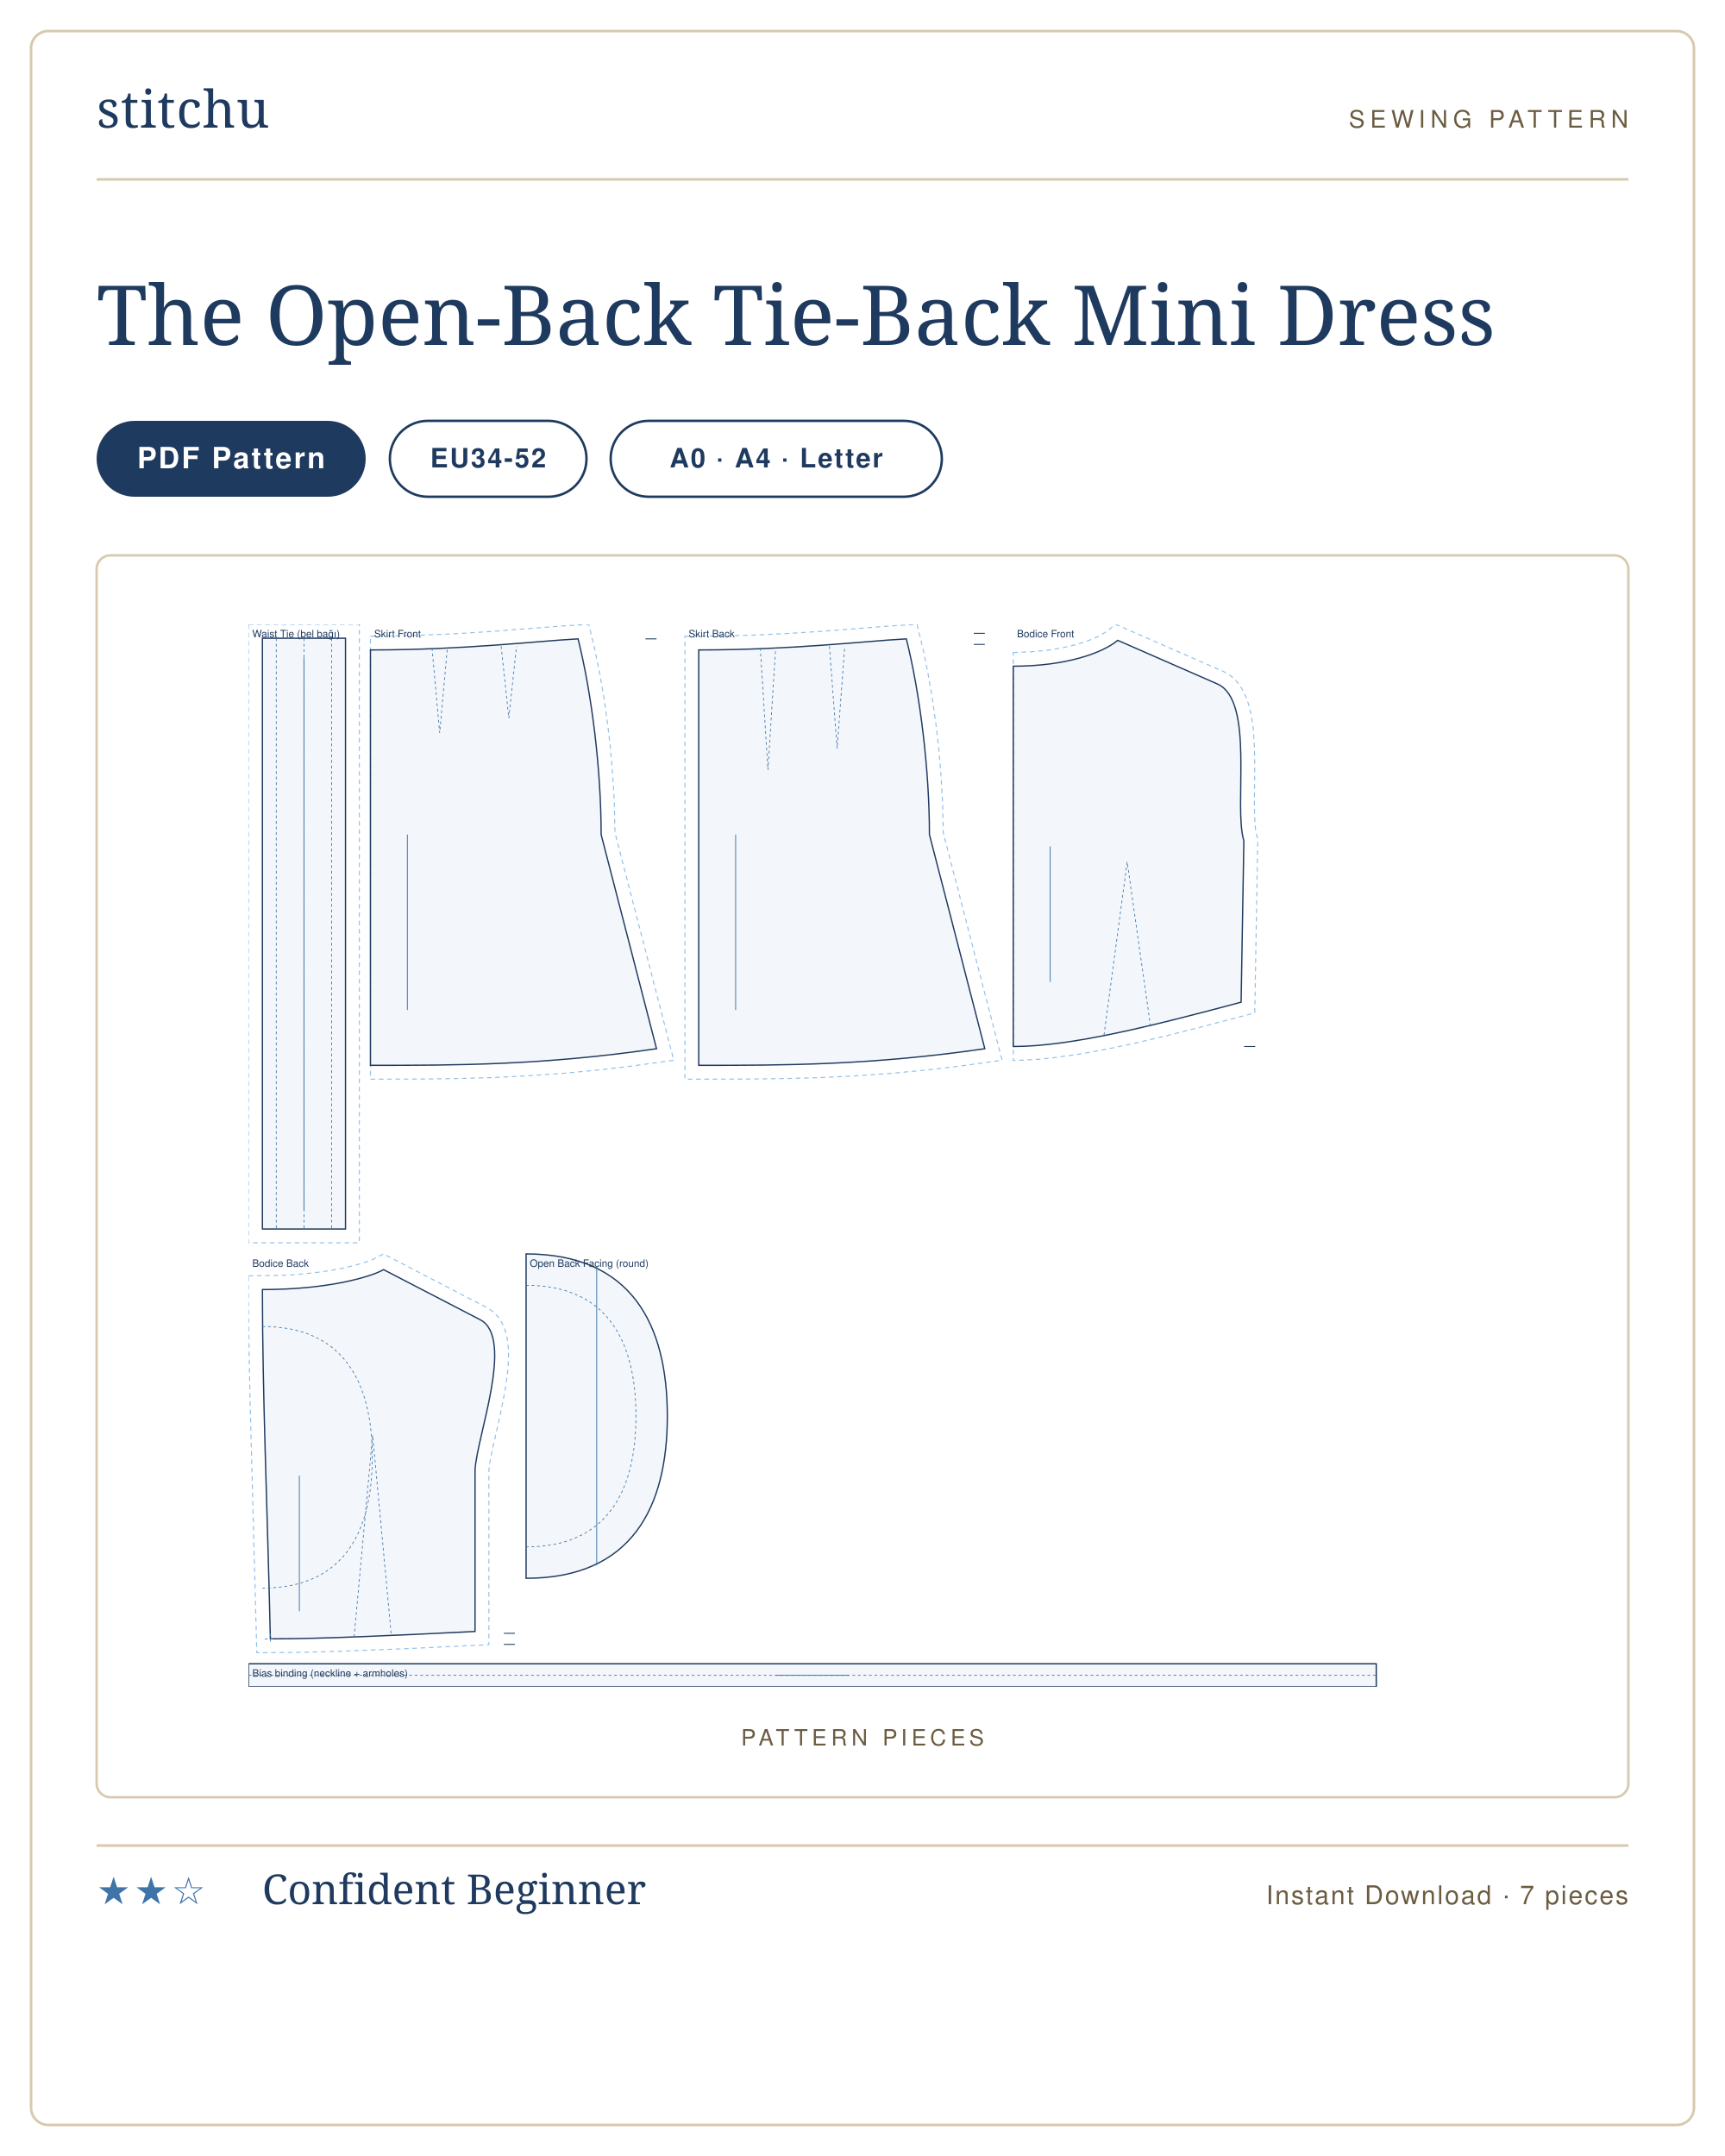
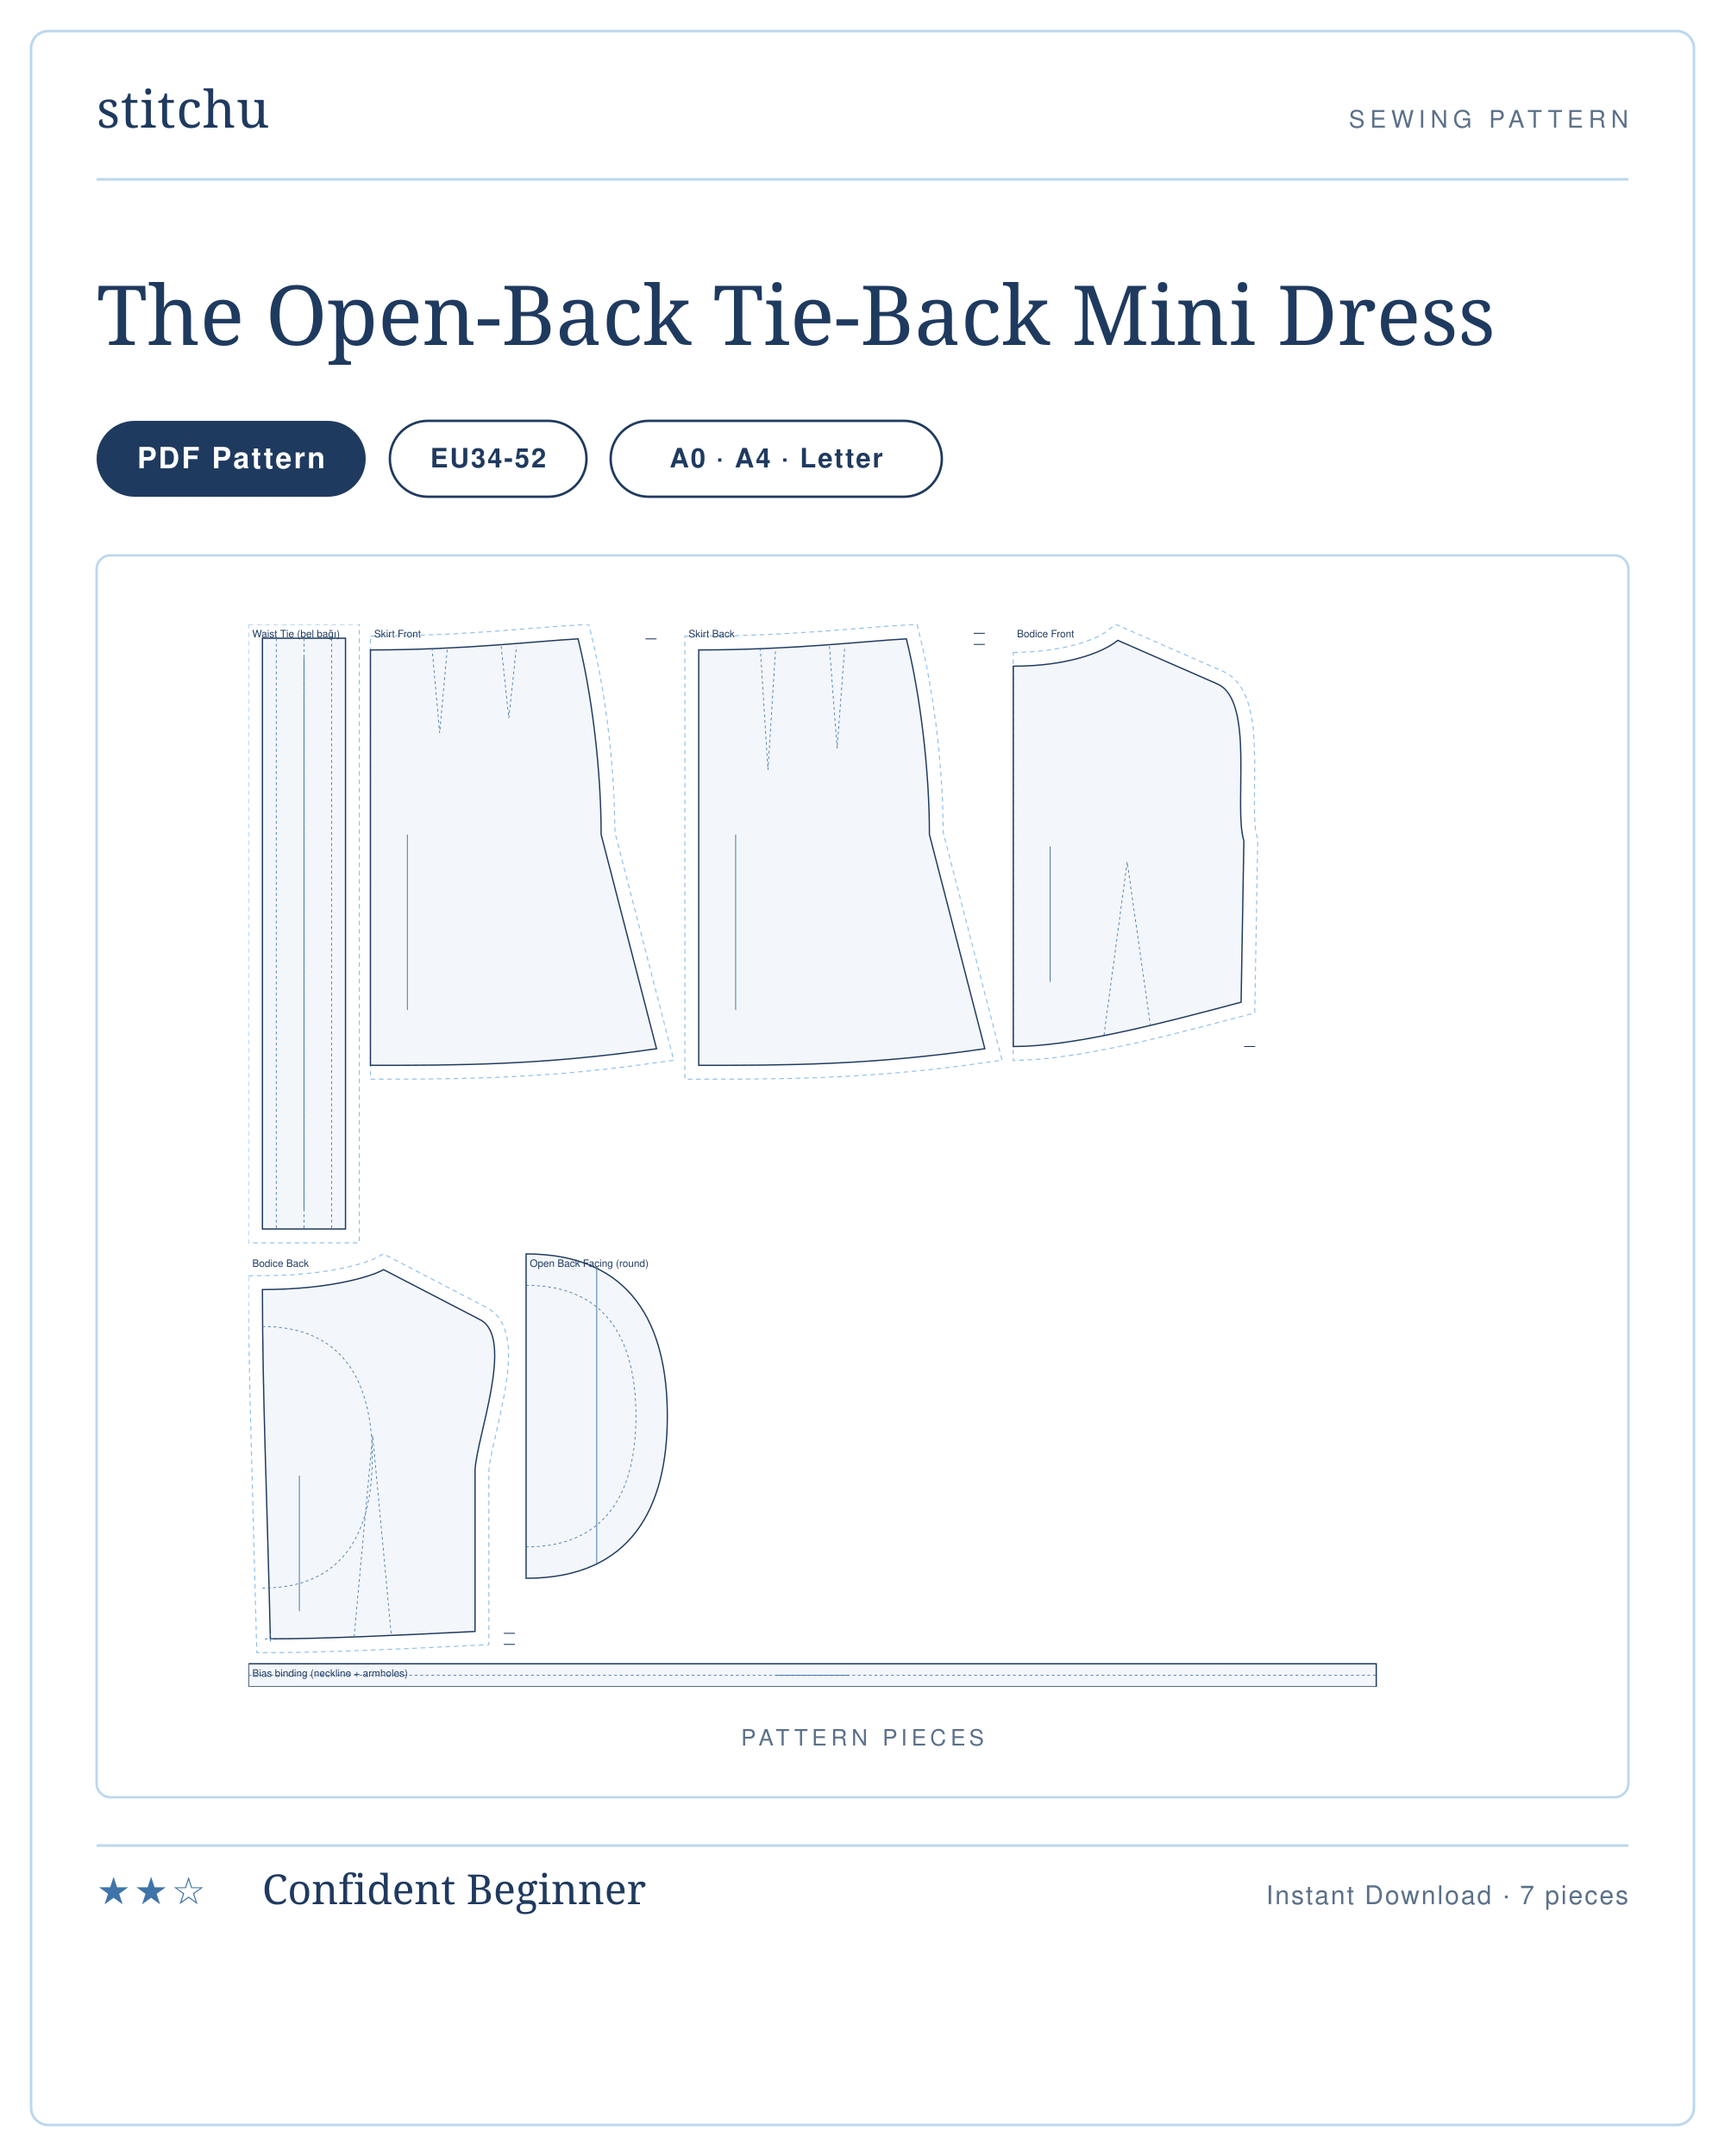
<svg xmlns="http://www.w3.org/2000/svg" viewBox="0 0 1000 1250" width="1000" height="1250" role="img" aria-label="The Open-Back Tie-Back Mini Dress sewing pattern listing card">
  <rect width="1000" height="1250" fill="#ffffff" />
-   <rect x="18" y="18" width="964" height="1214" rx="10" fill="#ffffff" stroke="#d8c9ae" stroke-width="1.5" />
+   <rect x="18" y="18" width="964" height="1214" rx="10" fill="#ffffff" stroke="#bcd7ee" stroke-width="1.5" />
  <g transform="translate(56 74)">
    <text x="0" y="0" font-family="'Didot','Bodoni 72',Georgia,serif" font-size="30" fill="#1f3a5f" letter-spacing="0.5">stitchu</text>
  </g>
  <g transform="translate(944 74)">
-     <text x="0" y="0" text-anchor="end" font-family="Helvetica,Arial,sans-serif" font-size="14" letter-spacing="3" fill="#6b5c40">SEWING PATTERN</text>
+     <text x="0" y="0" text-anchor="end" font-family="Helvetica,Arial,sans-serif" font-size="14" letter-spacing="3" fill="#5b7089">SEWING PATTERN</text>
  </g>
-   <line x1="56" y1="104" x2="944" y2="104" stroke="#d8c9ae" stroke-width="1.5" />
+   <line x1="56" y1="104" x2="944" y2="104" stroke="#bcd7ee" stroke-width="1.5" />
  <text x="56" y="200" font-family="'Didot','Bodoni 72',Georgia,serif" font-size="48" font-weight="400" fill="#1f3a5f">The Open-Back Tie-Back Mini Dress</text>
  <g>
    <rect x="56" y="244" width="156" height="44" rx="22" fill="#1f3a5f" />
    <text x="134" y="271.5" text-anchor="middle" font-family="Helvetica,Arial,sans-serif" font-size="17" font-weight="600" letter-spacing="1.2" fill="#ffffff">PDF Pattern</text>
  </g>
  <g>
    <rect x="226" y="244" width="114" height="44" rx="22" fill="none" stroke="#1f3a5f" stroke-width="1.4" />
    <text x="283" y="271" text-anchor="middle" font-family="Helvetica,Arial,sans-serif" font-size="15.5" font-weight="600" letter-spacing="1" fill="#1f3a5f">EU34-52</text>
  </g>
  <g>
    <rect x="354" y="244" width="192" height="44" rx="22" fill="none" stroke="#1f3a5f" stroke-width="1.4" />
    <text x="450" y="271" text-anchor="middle" font-family="Helvetica,Arial,sans-serif" font-size="15.5" font-weight="600" letter-spacing="1" fill="#1f3a5f">A0 · A4 · Letter</text>
  </g>
-   <rect x="56" y="322" width="888" height="720" rx="8" fill="#fff" stroke="#d8c9ae" stroke-width="1.4" />
-   <text x="500" y="1012" text-anchor="middle" font-family="Helvetica,Arial,sans-serif" font-size="13" letter-spacing="2.5" fill="#6b5c40">PATTERN PIECES</text>
+   <rect x="56" y="322" width="888" height="720" rx="8" fill="#fff" stroke="#bcd7ee" stroke-width="1.4" />
+   <text x="500" y="1012" text-anchor="middle" font-family="Helvetica,Arial,sans-serif" font-size="13" letter-spacing="2.5" fill="#5b7089">PATTERN PIECES</text>
  <svg x="144.101" y="362" width="711.798" height="616" viewBox="0 0 1330.0 1151.0" preserveAspectRatio="xMidYMid meet">
    <path transform="translate(15.0 15.0)" d="M -15.0 -15.0 L 105.0 -15.0 L 105.0 655.0 L -15.0 655.0 Z" fill="none" stroke="#8fbfe8" stroke-width="1.1" stroke-dasharray="5 4" />
    <path transform="translate(15.0 15.0)" d="M 0.0 0.0 L 90.0 0.0 L 90.0 640.0 L 0.0 640.0 Z" fill="rgba(63,116,168,.06)" stroke="#1f3a5f" stroke-width="1.4" />
    <path transform="translate(15.0 15.0)" d="M 45.0 0.0 L 45.0 640.0 M 15.0 0.0 L 15.0 640.0 M 75.0 0.0 L 75.0 640.0" fill="none" stroke="#3f74a8" stroke-width="0.8" stroke-dasharray="3 3" />
    <line transform="translate(15.0 15.0)" x1="45.0" y1="21.0" x2="45.0" y2="619.0" stroke="#3f74a8" stroke-width="0.9" />
    <text transform="translate(15.0 15.0)" x="-11.0" y="-1.0" font-family="Helvetica,Arial,sans-serif" font-size="11" fill="#1f3a5f">Waist Tie (bel bağı)</text>
    <path transform="translate(132.0 27.7)" d="M 0.0 -14.9 L 48.2 -15.7 L 92.5 -17.6 L 132.5 -20.1 L 205.4 -25.8 L 236.5 -27.7 L 243.2 0.2 L 248.3 25.3 L 252.9 51.8 L 256.8 79.2 L 260.0 107.2 L 262.4 135.4 L 264.1 163.5 L 264.9 198.0 L 328.6 444.5 L 281.4 451.0 L 252.0 454.5 L 209.8 458.6 L 169.7 461.4 L 131.4 463.3 L 94.4 464.3 L 58.5 464.8 L 0.0 465.0 Z" fill="none" stroke="#8fbfe8" stroke-width="1.1" stroke-dasharray="5 4" />
    <path transform="translate(132.0 27.7)" d="M 0.0 0.0 C 101.2 0.0 179.9 -9.6 224.9 -12.0 C 239.9 48.0 249.9 130.0 249.9 200.0 L 309.9 432.0 C 185.9 450.0 93.0 450.0 0.0 450.0 L 0.0 0.0 Z" fill="rgba(63,116,168,.06)" stroke="#1f3a5f" stroke-width="1.4" />
    <path transform="translate(132.0 27.7)" d="M 66.7 -2.0 L 75.0 90.0 L 83.3 -2.0 M 141.6 -4.0 L 149.9 73.8 L 158.2 -4.0" fill="none" stroke="#3f74a8" stroke-width="0.8" stroke-dasharray="3 3" />
    <path transform="translate(132.0 27.7)" d="M 309.9 -12.0 L 297.9 -12.0" fill="none" stroke="#1f3a5f" stroke-width="1.0" />
    <line transform="translate(132.0 27.7)" x1="40.0" y1="200.0" x2="40.0" y2="390.0" stroke="#3f74a8" stroke-width="0.9" />
    <text transform="translate(132.0 27.7)" x="4.0" y="-13.7" font-family="Helvetica,Arial,sans-serif" font-size="11" fill="#1f3a5f">Skirt Front</text>
    <path transform="translate(487.6 27.7)" d="M -15.0 -14.9 L 36.5 -15.4 L 59.7 -16.1 L 92.5 -17.6 L 132.5 -20.1 L 205.4 -25.8 L 236.5 -27.7 L 243.2 0.2 L 248.3 25.3 L 252.9 51.8 L 256.8 79.2 L 260.0 107.2 L 262.4 135.4 L 264.1 163.5 L 264.9 198.0 L 328.6 444.5 L 281.4 451.0 L 252.0 454.5 L 209.8 458.6 L 169.7 461.4 L 131.4 463.3 L 94.4 464.3 L 46.7 464.9 L -15.0 465.0 Z" fill="none" stroke="#8fbfe8" stroke-width="1.1" stroke-dasharray="5 4" />
    <path transform="translate(487.6 27.7)" d="M 0.0 0.0 C 101.2 0.0 179.9 -9.6 224.9 -12.0 C 239.9 48.0 249.9 130.0 249.9 200.0 L 309.9 432.0 C 185.9 450.0 93.0 450.0 0.0 450.0 L 0.0 0.0 Z" fill="rgba(63,116,168,.06)" stroke="#1f3a5f" stroke-width="1.4" />
    <path transform="translate(487.6 27.7)" d="M 66.7 -2.0 L 75.0 130.0 L 83.3 -2.0 M 141.6 -4.0 L 149.9 106.6 L 158.2 -4.0" fill="none" stroke="#3f74a8" stroke-width="0.8" stroke-dasharray="3 3" />
    <path transform="translate(487.6 27.7)" d="M 309.9 -18.0 L 297.9 -18.0 M 309.9 -6.0 L 297.9 -6.0" fill="none" stroke="#1f3a5f" stroke-width="1.0" />
    <line transform="translate(487.6 27.7)" x1="40.0" y1="200.0" x2="40.0" y2="390.0" stroke="#3f74a8" stroke-width="0.9" />
    <text transform="translate(487.6 27.7)" x="-11.0" y="-13.7" font-family="Helvetica,Arial,sans-serif" font-size="11" fill="#1f3a5f">Skirt Back</text>
    <path transform="translate(828.3 17.3)" d="M 0.0 13.2 L 19.5 12.4 L 37.3 10.7 L 53.3 8.1 L 67.5 4.8 L 79.7 0.9 L 86.8 -1.9 L 92.9 -4.7 L 100.1 -9.0 L 111.0 -17.3 L 227.8 33.8 L 234.6 37.7 L 240.9 43.2 L 246.1 49.7 L 250.1 56.8 L 253.3 64.3 L 255.7 72.2 L 257.6 80.4 L 259.0 88.8 L 260.1 97.5 L 261.2 115.5 L 261.6 133.8 L 261.2 177.4 L 261.5 192.2 L 262.4 204.4 L 263.2 209.1 L 264.8 215.5 L 261.6 403.6 L 202.2 419.2 L 167.4 428.0 L 134.0 435.9 L 102.1 442.7 L 71.9 448.2 L 43.4 452.2 L 25.4 454.0 L 0.0 455.2 L 0.0 43.5 Z" fill="none" stroke="#8fbfe8" stroke-width="1.1" stroke-dasharray="5 4" />
    <path transform="translate(828.3 17.3)" d="M 0.0 28.0 C 56.6 28.0 96.2 14.0 113.2 0.0 L 221.0 47.2 C 262.1 65.2 238.3 179.8 249.8 217.2 L 246.8 392.0 C 148.1 418.4 61.7 440.0 0.0 440.0 C 0.0 275.2 0.0 151.6 0.0 28.0 Z" fill="rgba(63,116,168,.06)" stroke="#1f3a5f" stroke-width="1.4" />
    <path transform="translate(828.3 17.3)" d="M 98.3 427.5 L 123.4 240.0 L 148.5 416.8" fill="none" stroke="#3f74a8" stroke-width="0.8" stroke-dasharray="3 3" />
    <path transform="translate(828.3 17.3)" d="M 262.1 440.0 L 250.1 440.0" fill="none" stroke="#1f3a5f" stroke-width="1.0" />
    <line transform="translate(828.3 17.3)" x1="40.0" y1="223.2" x2="40.0" y2="370.0" stroke="#3f74a8" stroke-width="0.9" />
    <text transform="translate(828.3 17.3)" x="4.0" y="-3.3" font-family="Helvetica,Arial,sans-serif" font-size="11" fill="#1f3a5f">Bodice Front</text>
    <path transform="translate(15.0 699.0)" d="M -15.0 6.7 L 17.0 6.3 L 32.9 5.6 L 54.6 3.6 L 73.6 1.0 L 89.9 -2.1 L 107.2 -6.6 L 119.0 -10.7 L 131.1 -17.0 L 243.6 41.4 L 250.0 45.7 L 255.7 51.7 L 259.9 58.6 L 262.9 65.9 L 264.9 73.5 L 266.1 81.4 L 266.6 89.4 L 266.5 97.7 L 266.1 106.1 L 265.2 114.7 L 262.6 132.2 L 257.4 158.3 L 248.6 197.1 L 246.3 209.2 L 245.3 217.8 L 245.3 406.3 L 156.5 410.6 L 89.1 413.3 L 38.3 414.7 L -6.1 415.0 L -13.5 136.9 L -14.6 78.7 L -15.0 35.8 Z" fill="none" stroke="#8fbfe8" stroke-width="1.1" stroke-dasharray="5 4" />
    <path transform="translate(15.0 699.0)" d="M 0.0 21.6 C 72.2 21.6 118.1 7.6 131.2 0.0 L 235.9 54.3 C 273.5 73.8 232.0 181.4 230.3 217.2 L 230.3 392.0 C 141.6 396.4 64.0 400.0 8.6 400.0 C 5.1 248.6 0.0 135.1 0.0 21.6 Z" fill="rgba(63,116,168,.06)" stroke="#1f3a5f" stroke-width="1.4" />
    <path transform="translate(15.0 699.0)" d="M 99.3 397.9 L 119.4 179.4 L 139.6 396.2 M 2.6 400.0 L 14.6 400.0 M 8.6 394.0 L 8.6 406.0 M 0.0 61.6 C 89.3 61.6 119.0 123.9 119.0 203.3 C 119.0 282.7 89.3 345.0 0.0 345.0" fill="none" stroke="#3f74a8" stroke-width="0.8" stroke-dasharray="3 3" />
    <path transform="translate(15.0 699.0)" d="M 273.5 394.0 L 261.5 394.0 M 273.5 406.0 L 261.5 406.0" fill="none" stroke="#1f3a5f" stroke-width="1.0" />
    <line transform="translate(15.0 699.0)" x1="40.0" y1="223.2" x2="40.0" y2="370.0" stroke="#3f74a8" stroke-width="0.9" />
    <text transform="translate(15.0 699.0)" x="-11.0" y="-3.0" font-family="Helvetica,Arial,sans-serif" font-size="11" fill="#1f3a5f">Bodice Back</text>
    <path transform="translate(300.6 654.4)" d="M 0.0 27.6 C 114.8 27.6 153.0 104.9 153.0 203.3 C 153.0 301.7 114.8 379.0 0.0 379.0 Z" fill="rgba(63,116,168,.06)" stroke="#1f3a5f" stroke-width="1.4" />
    <path transform="translate(300.6 654.4)" d="M 0.0 61.6 C 89.3 61.6 119.0 123.9 119.0 203.3 C 119.0 282.7 89.3 345.0 0.0 345.0" fill="none" stroke="#3f74a8" stroke-width="0.8" stroke-dasharray="3 3" />
    <line transform="translate(300.6 654.4)" x1="76.5" y1="41.6" x2="76.5" y2="365.0" stroke="#3f74a8" stroke-width="0.9" />
    <text transform="translate(300.6 654.4)" x="4.0" y="41.6" font-family="Helvetica,Arial,sans-serif" font-size="11" fill="#1f3a5f">Open Back Facing (round)</text>
    <path transform="translate(0.0 1126.0)" d="M 0.0 0.0 L 1221.5 0.0 L 1221.5 25.0 L 0.0 25.0 Z" fill="rgba(63,116,168,.06)" stroke="#1f3a5f" stroke-width="1.4" />
    <path transform="translate(0.0 1126.0)" d="M 0.0 12.5 L 1221.5 12.5" fill="none" stroke="#3f74a8" stroke-width="0.8" stroke-dasharray="3 3" />
    <line transform="translate(0.0 1126.0)" x1="570.8" y1="12.5" x2="650.8" y2="12.5" stroke="#3f74a8" stroke-width="0.9" />
    <text transform="translate(0.0 1126.0)" x="4.0" y="14.0" font-family="Helvetica,Arial,sans-serif" font-size="11" fill="#1f3a5f">Bias binding (neckline + armholes)</text>
  </svg>
-   <line x1="56" y1="1070" x2="944" y2="1070" stroke="#d8c9ae" stroke-width="1.5" />
+   <line x1="56" y1="1070" x2="944" y2="1070" stroke="#bcd7ee" stroke-width="1.5" />
  <text x="56" y="1104" font-family="Helvetica,Arial,sans-serif" font-size="22" letter-spacing="2" fill="#3f74a8">★★☆</text>
  <text x="152" y="1104" font-family="'Didot','Bodoni 72',Georgia,serif" font-size="24" fill="#1f3a5f">Confident Beginner</text>
-   <text x="944" y="1104" text-anchor="end" font-family="Helvetica,Arial,sans-serif" font-size="15" letter-spacing="1" fill="#6b5c40">Instant Download · 7 pieces</text>
+   <text x="944" y="1104" text-anchor="end" font-family="Helvetica,Arial,sans-serif" font-size="15" letter-spacing="1" fill="#5b7089">Instant Download · 7 pieces</text>
</svg>
